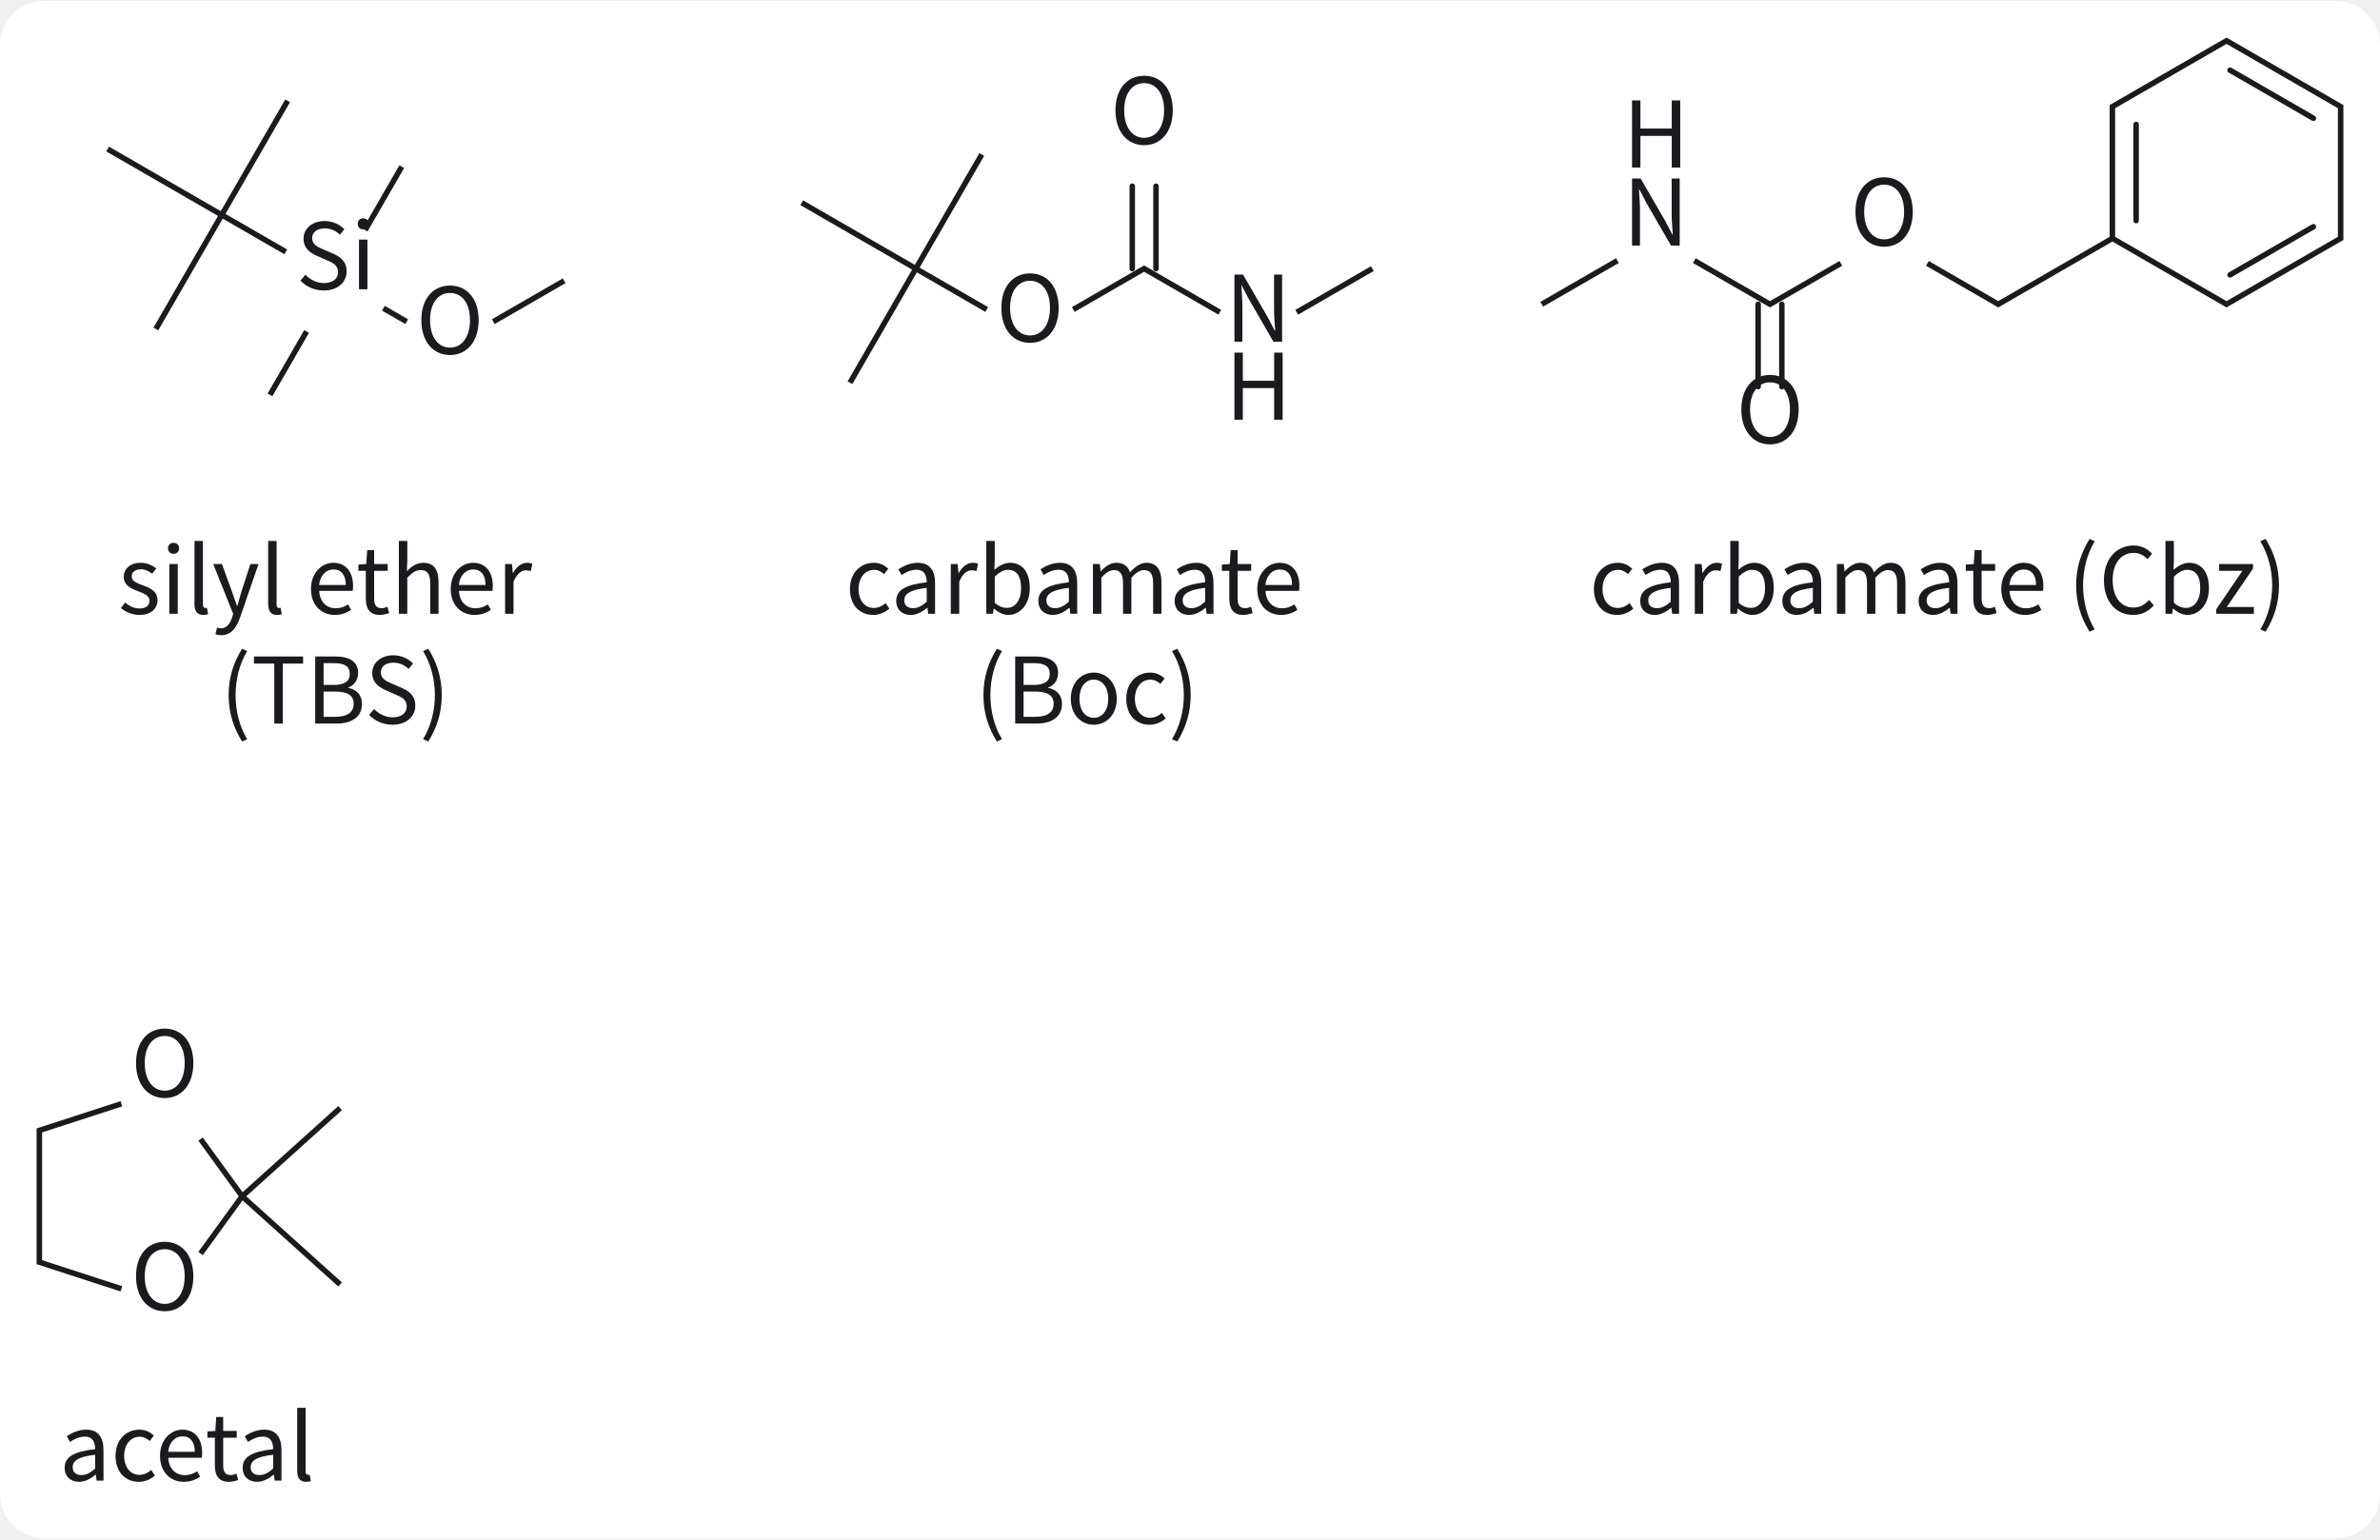
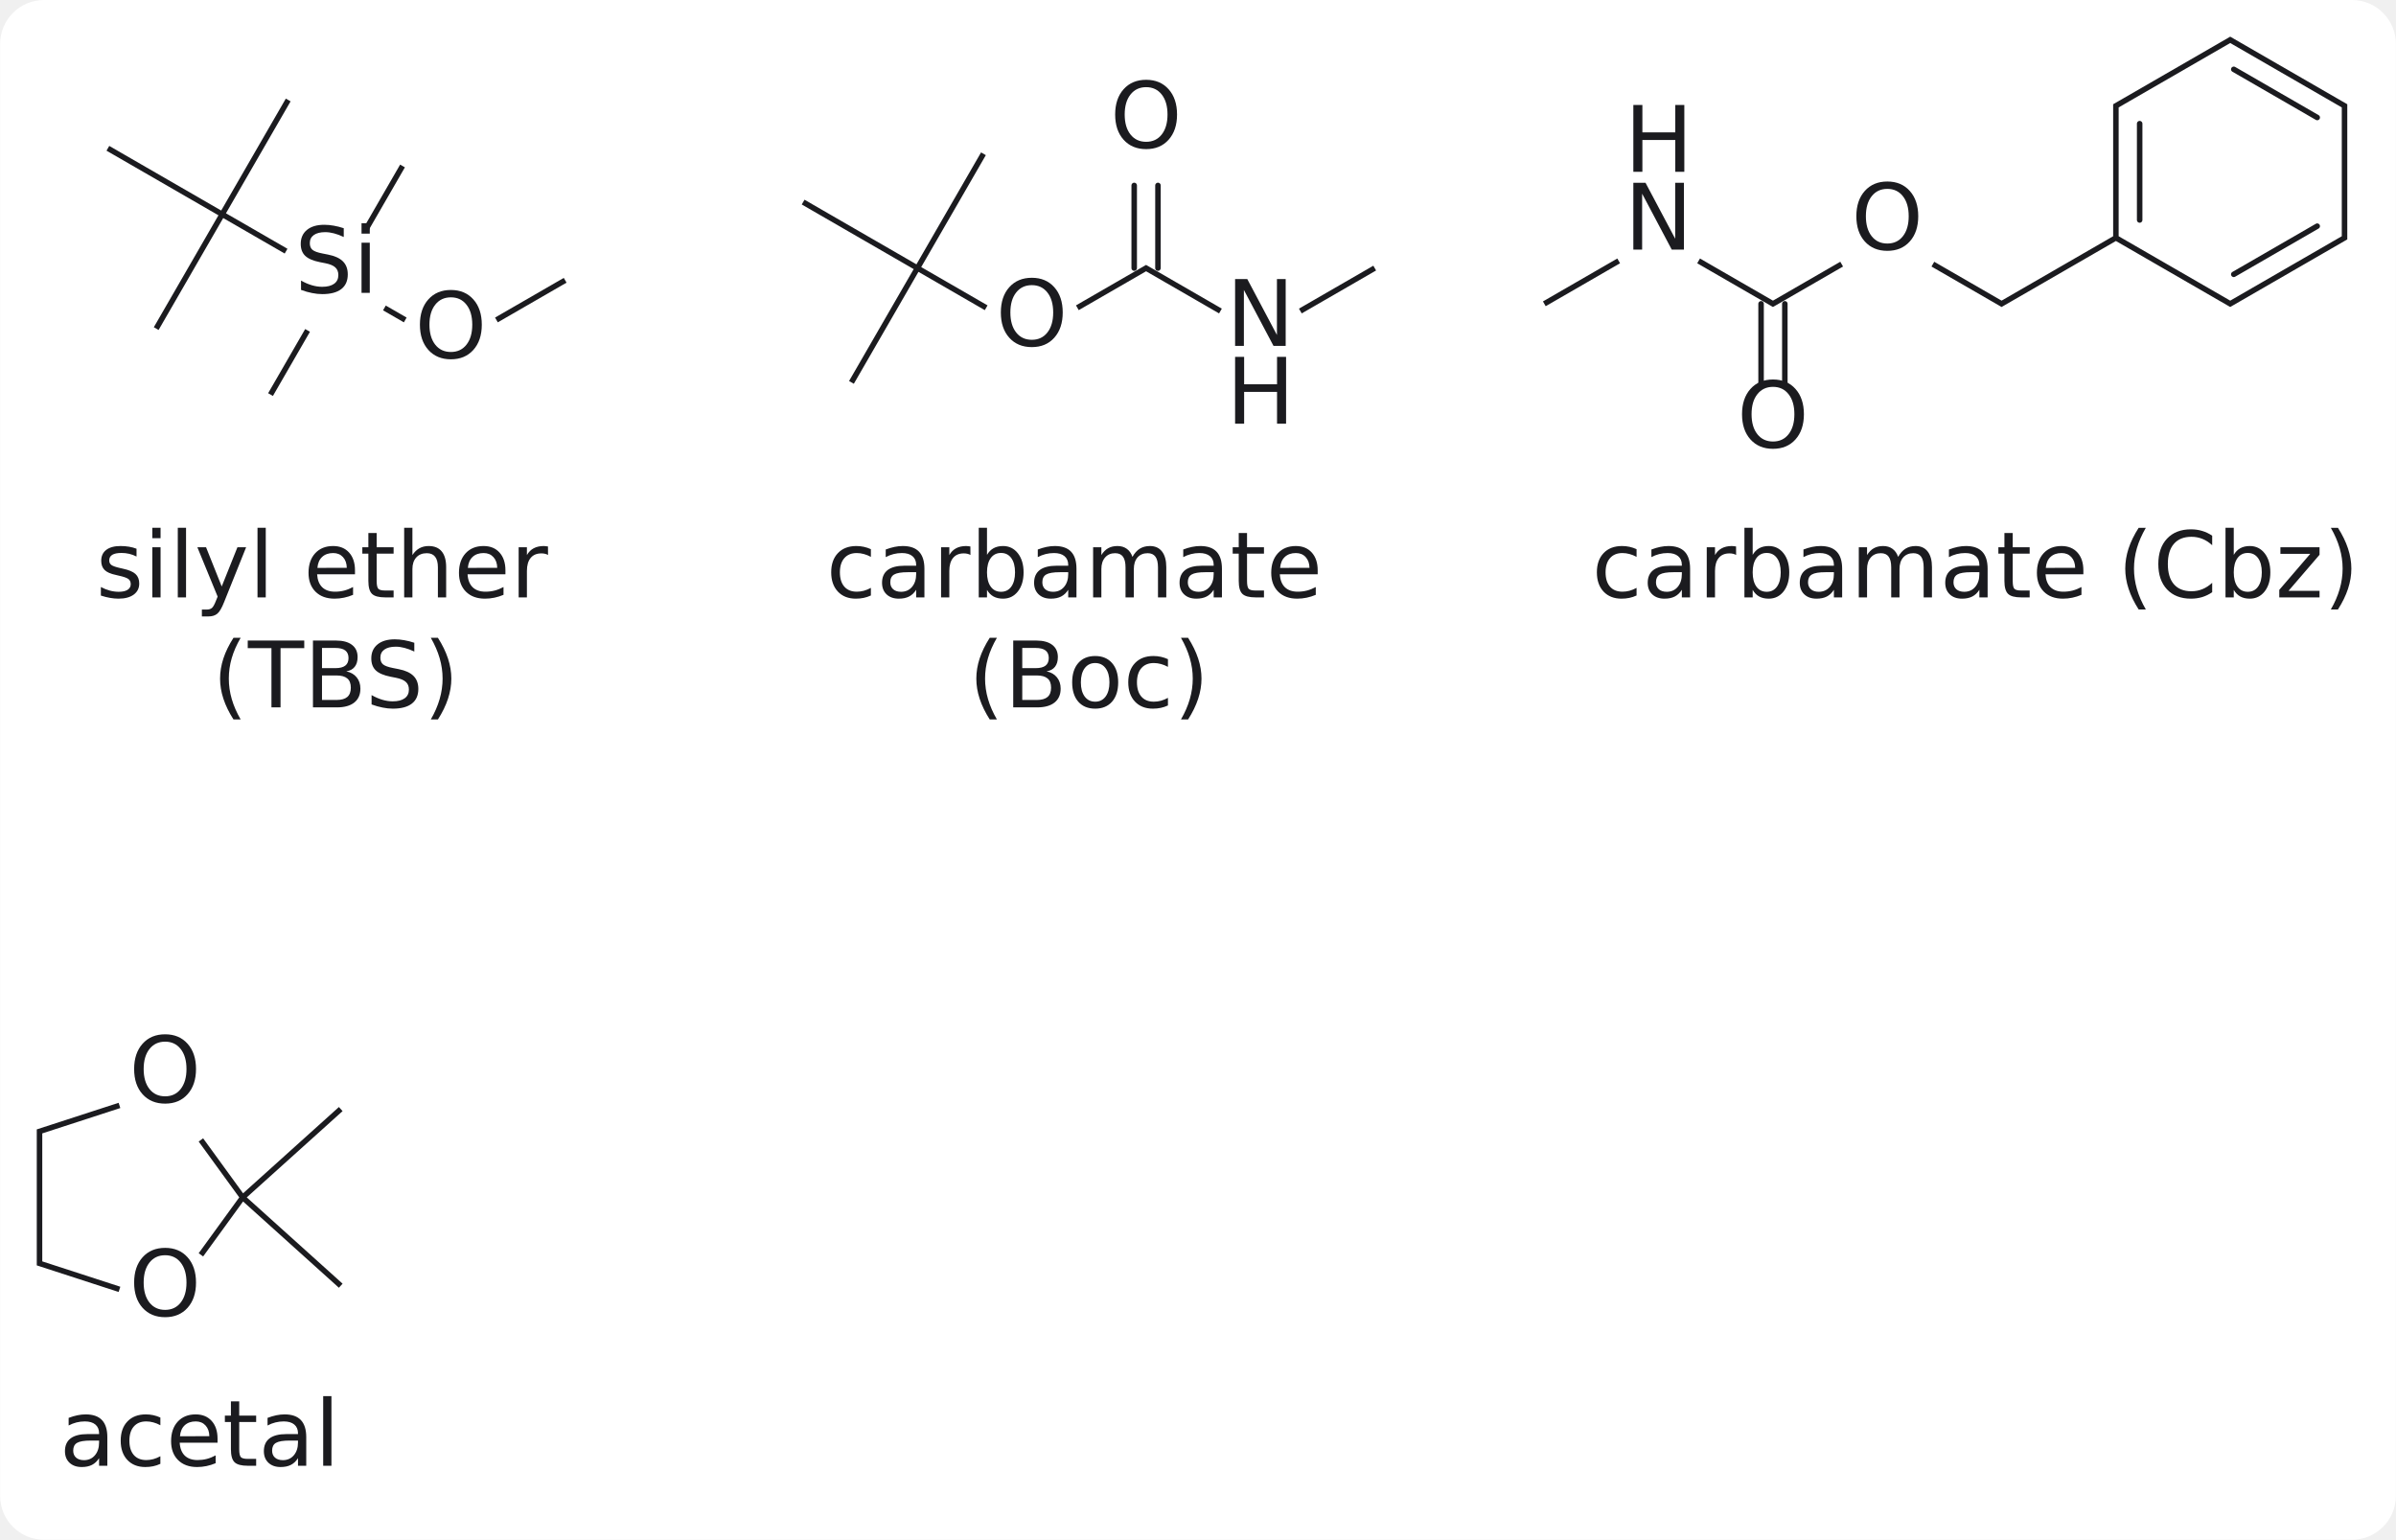
- <svg xmlns="http://www.w3.org/2000/svg" viewBox="-12.542 -12.677 758.495 489.974" width="470" height="304">
+ <svg xmlns="http://www.w3.org/2000/svg" viewBox="-12.542 -12.677 762.296 489.974" width="473" height="304">
  <style>.c-ink.fill{fill:#1b1b1f}.c-ink.stroke{stroke:#1b1b1f}.c-arrow.fill{fill:#c2410c}.c-arrow.stroke{stroke:#c2410c}.c-nu.fill{fill:#1d4ed8}.c-nu.stroke{stroke:#1d4ed8}.c-el.fill{fill:#b91c1c}.c-el.stroke{stroke:#b91c1c}.c-good.fill{fill:#15803d}.c-good.stroke{stroke:#15803d}.c-muted.fill{fill:#6b7280}.c-muted.stroke{stroke:#6b7280}.card{fill:#ffffff}@media (prefers-color-scheme: dark){.c-ink.fill{fill:#e6e6ea}.c-ink.stroke{stroke:#e6e6ea}.c-arrow.fill{fill:#ff9f5a}.c-arrow.stroke{stroke:#ff9f5a}.c-nu.fill{fill:#8ab4ff}.c-nu.stroke{stroke:#8ab4ff}.c-el.fill{fill:#ff8a8a}.c-el.stroke{stroke:#ff8a8a}.c-good.fill{fill:#6ee7a0}.c-good.stroke{stroke:#6ee7a0}.c-muted.fill{fill:#9ca3af}.c-muted.stroke{stroke:#9ca3af}.card{fill:#1e1e1e}}</style>
-   <rect class="card" x="-12.542" y="-12.677" width="758.495" height="489.974" rx="14" />
-   <line class="c-ink stroke" x1="348.307" y1="72.632" x2="348.307" y2="46.368" stroke-width="1.75" stroke-linecap="round" />
-   <line class="c-ink stroke" x1="355.867" y1="72.632" x2="355.867" y2="46.368" stroke-width="1.75" stroke-linecap="round" />
-   <line class="c-ink stroke" x1="555.326" y1="84" x2="555.326" y2="110.265" stroke-width="1.75" stroke-linecap="round" />
-   <line class="c-ink stroke" x1="547.766" y1="84" x2="547.766" y2="110.265" stroke-width="1.75" stroke-linecap="round" />
+   <rect class="card" x="-12.542" y="-12.677" width="762.296" height="489.974" rx="14" />
+   <line class="c-ink stroke" x1="348.307" y1="72.632" x2="348.307" y2="46.329" stroke-width="1.75" stroke-linecap="round" />
+   <line class="c-ink stroke" x1="355.867" y1="72.632" x2="355.867" y2="46.329" stroke-width="1.75" stroke-linecap="round" />
+   <line class="c-ink stroke" x1="555.326" y1="84" x2="555.326" y2="110.303" stroke-width="1.75" stroke-linecap="round" />
+   <line class="c-ink stroke" x1="547.766" y1="84" x2="547.766" y2="110.303" stroke-width="1.75" stroke-linecap="round" />
  <line class="c-ink stroke" x1="668.225" y1="57.33" x2="668.225" y2="26.67" stroke-width="1.75" stroke-linecap="round" />
  <line class="c-ink stroke" x1="698.169" y1="9.382" x2="724.721" y2="24.712" stroke-width="1.75" stroke-linecap="round" />
  <line class="c-ink stroke" x1="724.721" y1="59.288" x2="698.169" y2="74.618" stroke-width="1.75" stroke-linecap="round" />
-   <path class="c-ink fill stroke" d="M166.809 75.754 L144.231 88.789 L145.106 90.304 L167.684 77.269 Z M117.515 88.789 L110.09 84.502 L109.215 86.017 L116.64 90.304 Z M84.413 92.232 L72.742 112.447 L74.258 113.322 L85.929 93.107 Z M104.587 60.791 L116.258 40.576 L114.742 39.701 L103.071 59.916 Z M78.969 66.534 L59.322 55.191 L58.127 55.511 L58.447 56.707 L78.094 68.05 Z M59.322 55.191 L79.885 19.576 L78.369 18.701 L57.807 54.316 L58.127 55.511 Z M56.932 55.832 L36.369 91.447 L37.885 92.322 L58.447 56.707 L58.127 55.511 Z M57.807 54.316 L22.191 33.754 L21.316 35.269 L56.932 55.832 L58.127 55.511 Z M424.395 71.875 L400.287 85.794 L401.162 87.309 L425.27 73.39 Z M376.632 85.794 L352.087 71.622 L352.087 73.643 L375.757 87.309 Z M352.087 71.622 L329.072 84.909 L329.947 86.425 L352.087 73.643 Z M302.355 84.909 L280.536 72.312 L279.34 72.632 L279.661 73.828 L301.48 86.425 Z M278.145 72.953 L257.583 108.568 L259.098 109.443 L279.661 73.828 L279.34 72.632 Z M280.536 72.312 L301.098 36.697 L299.583 35.822 L279.02 71.437 L279.34 72.632 Z M279.02 71.437 L243.405 50.875 L242.53 52.39 L278.145 72.953 L279.34 72.632 Z M479.237 84.758 L503.346 70.839 L502.471 69.323 L478.362 83.242 Z M527 70.839 L551.546 85.01 L551.546 82.99 L527.875 69.323 Z M551.546 85.01 L574.561 71.723 L573.686 70.207 L551.546 82.99 Z M601.278 71.723 L624.292 85.01 L624.292 82.99 L602.153 70.207 Z M624.292 85.01 L660.665 64.01 L660.665 63 L659.79 62.495 L624.292 82.99 Z M661.54 62.495 L661.54 21.505 L659.79 20.495 L659.79 62.495 L660.665 63 Z M661.54 21.505 L697.038 1.01 L697.038 -1.01 L659.79 20.495 Z M697.038 1.01 L732.536 21.505 L734.286 20.495 L697.038 -1.01 Z M732.536 21.505 L732.536 62.495 L734.286 63.505 L734.286 20.495 Z M732.536 62.495 L697.038 82.99 L697.038 85.01 L734.286 63.505 Z M697.038 82.99 L661.54 62.495 L660.665 63 L660.665 64.01 L697.038 85.01 Z M95.258 339.592 L64.768 367.045 L64.631 368.345 L65.939 368.345 L96.429 340.892 Z M64.768 369.646 L95.258 397.099 L96.429 395.799 L65.939 368.345 L64.631 368.345 Z M64.768 367.045 L52.085 349.588 L50.669 350.616 L63.55 368.345 L64.631 368.345 Z M25.878 338.017 L-0.875 346.71 L0.875 347.981 L26.419 339.681 Z M-0.875 346.71 L-0.875 389.981 L0.875 388.71 L0.875 347.981 Z M-0.875 389.981 L25.878 398.674 L26.419 397.009 L0.875 388.71 Z M52.085 387.103 L64.768 369.646 L64.631 368.345 L63.55 368.345 L50.669 386.074 Z " stroke-width="0" stroke-linecap="round" stroke-linejoin="round" />
-   <text class="c-ink fill" xml:space="preserve" x="120.052" y="74.368" font-family="Noto Sans CJK JP" font-size="29.167" font-weight="normal" font-style="normal" text-decoration="none" dominant-baseline="text-before-edge">O</text>
-   <text class="c-ink fill" xml:space="preserve" x="81.798" y="53.791" font-family="Noto Sans CJK JP" font-size="29.167" font-weight="normal" font-style="normal" text-decoration="none" dominant-baseline="text-before-edge">Si</text>
-   <text class="c-ink fill" xml:space="preserve" x="377.916" y="70.489" font-family="Noto Sans CJK JP" font-size="29.167" font-weight="normal" font-style="normal" text-decoration="none" dominant-baseline="text-before-edge">N</text>
-   <text class="c-ink fill" xml:space="preserve" x="377.916" y="95.368" font-family="Noto Sans CJK JP" font-size="29.167" font-weight="normal" font-style="normal" text-decoration="none" dominant-baseline="text-before-edge">H</text>
-   <text class="c-ink fill" xml:space="preserve" x="341.266" y="7.489" font-family="Noto Sans CJK JP" font-size="29.167" font-weight="normal" font-style="normal" text-decoration="none" dominant-baseline="text-before-edge">O</text>
-   <text class="c-ink fill" xml:space="preserve" x="304.893" y="70.489" font-family="Noto Sans CJK JP" font-size="29.167" font-weight="normal" font-style="normal" text-decoration="none" dominant-baseline="text-before-edge">O</text>
-   <text class="c-ink fill" xml:space="preserve" x="504.629" y="39.856" font-family="Noto Sans CJK JP" font-size="29.167" font-weight="normal" font-style="normal" text-decoration="none" dominant-baseline="text-before-edge">N</text>
-   <text class="c-ink fill" xml:space="preserve" x="504.629" y="14.977" font-family="Noto Sans CJK JP" font-size="29.167" font-weight="normal" font-style="normal" text-decoration="none" dominant-baseline="text-before-edge">H</text>
-   <text class="c-ink fill" xml:space="preserve" x="540.725" y="102.856" font-family="Noto Sans CJK JP" font-size="29.167" font-weight="normal" font-style="normal" text-decoration="none" dominant-baseline="text-before-edge">O</text>
-   <text class="c-ink fill" xml:space="preserve" x="577.098" y="39.856" font-family="Noto Sans CJK JP" font-size="29.167" font-weight="normal" font-style="normal" text-decoration="none" dominant-baseline="text-before-edge">O</text>
-   <text class="c-ink fill" xml:space="preserve" x="29.124" y="311.223" font-family="Noto Sans CJK JP" font-size="29.167" font-weight="normal" font-style="normal" text-decoration="none" dominant-baseline="text-before-edge">O</text>
-   <text class="c-ink fill" xml:space="preserve" x="29.124" y="379.18" font-family="Noto Sans CJK JP" font-size="29.167" font-weight="normal" font-style="normal" text-decoration="none" dominant-baseline="text-before-edge">O</text>
-   <text class="c-ink fill" xml:space="preserve" x="25.083" y="157.223" font-family="Noto Sans CJK JP" font-size="29.167" font-weight="normal" font-style="normal" text-decoration="none" dominant-baseline="text-before-edge">silyl ether </text>
-   <text class="c-ink fill" xml:space="preserve" x="57.633" y="192.223" font-family="Noto Sans CJK JP" font-size="29.167" font-weight="normal" font-style="normal" text-decoration="none" dominant-baseline="text-before-edge">(TBS)</text>
-   <text class="c-ink fill" xml:space="preserve" x="256.812" y="157.223" font-family="Noto Sans CJK JP" font-size="29.167" font-weight="normal" font-style="normal" text-decoration="none" dominant-baseline="text-before-edge">carbamate </text>
-   <text class="c-ink fill" xml:space="preserve" x="298.185" y="192.223" font-family="Noto Sans CJK JP" font-size="29.167" font-weight="normal" font-style="normal" text-decoration="none" dominant-baseline="text-before-edge">(Boc)</text>
-   <text class="c-ink fill" xml:space="preserve" x="493.916" y="157.223" font-family="Noto Sans CJK JP" font-size="29.167" font-weight="normal" font-style="normal" text-decoration="none" dominant-baseline="text-before-edge">carbamate (Cbz)</text>
-   <text class="c-ink fill" xml:space="preserve" x="6.345" y="433.547" font-family="Noto Sans CJK JP" font-size="29.167" font-weight="normal" font-style="normal" text-decoration="none" dominant-baseline="text-before-edge">acetal</text>
+   <path class="c-ink fill stroke" d="M166.809 75.754 L144.943 88.378 L145.818 89.893 L167.684 77.269 Z M116.803 88.378 L110.178 84.553 L109.303 86.069 L115.928 89.893 Z M84.532 92.027 L72.742 112.447 L74.258 113.322 L86.047 92.902 Z M104.468 60.996 L116.258 40.576 L114.742 39.701 L102.953 60.121 Z M78.885 66.486 L59.322 55.191 L58.127 55.511 L58.447 56.707 L78.01 68.001 Z M59.322 55.191 L79.885 19.576 L78.369 18.701 L57.807 54.316 L58.127 55.511 Z M56.932 55.832 L36.369 91.447 L37.885 92.322 L58.447 56.707 L58.127 55.511 Z M57.807 54.316 L22.191 33.754 L21.316 35.269 L56.932 55.832 L58.127 55.511 Z M424.395 71.875 L400.735 85.535 L401.61 87.05 L425.27 73.39 Z M376.184 85.535 L352.087 71.622 L352.087 73.643 L375.309 87.05 Z M352.087 71.622 L329.784 84.499 L330.659 86.014 L352.087 73.643 Z M301.643 84.499 L280.536 72.312 L279.34 72.632 L279.661 73.828 L300.768 86.014 Z M278.145 72.953 L257.583 108.568 L259.098 109.443 L279.661 73.828 L279.34 72.632 Z M280.536 72.312 L301.098 36.697 L299.583 35.822 L279.02 71.437 L279.34 72.632 Z M279.02 71.437 L243.405 50.875 L242.53 52.39 L278.145 72.953 L279.34 72.632 Z M479.237 84.758 L502.897 71.098 L502.022 69.582 L478.362 83.242 Z M527.449 71.098 L551.546 85.01 L551.546 82.99 L528.324 69.582 Z M551.546 85.01 L573.849 72.134 L572.974 70.618 L551.546 82.99 Z M601.989 72.134 L624.292 85.01 L624.292 82.99 L602.864 70.618 Z M624.292 85.01 L660.665 64.01 L660.665 63 L659.79 62.495 L624.292 82.99 Z M661.54 62.495 L661.54 21.505 L659.79 20.495 L659.79 62.495 L660.665 63 Z M661.54 21.505 L697.038 1.01 L697.038 -1.01 L659.79 20.495 Z M697.038 1.01 L732.536 21.505 L734.286 20.495 L697.038 -1.01 Z M732.536 21.505 L732.536 62.495 L734.286 63.505 L734.286 20.495 Z M732.536 62.495 L697.038 82.99 L697.038 85.01 L734.286 63.505 Z M697.038 82.99 L661.54 62.495 L660.665 63 L660.665 64.01 L697.038 85.01 Z M95.258 339.592 L64.768 367.045 L64.631 368.345 L65.939 368.345 L96.429 340.892 Z M64.768 369.646 L95.258 397.099 L96.429 395.799 L65.939 368.345 L64.631 368.345 Z M64.768 367.045 L52.057 349.549 L50.641 350.578 L63.55 368.345 L64.631 368.345 Z M25.166 338.248 L-0.875 346.71 L0.875 347.981 L25.707 339.913 Z M-0.875 346.71 L-0.875 389.981 L0.875 388.71 L0.875 347.981 Z M-0.875 389.981 L25.166 398.442 L25.707 396.778 L0.875 388.71 Z M52.057 387.142 L64.768 369.646 L64.631 368.345 L63.55 368.345 L50.641 386.113 Z " stroke-width="0" stroke-linecap="round" stroke-linejoin="round" />
+   <text class="c-ink fill" xml:space="preserve" x="119.394" y="81.055" font-family="DejaVu Sans, Noto Sans CJK KR, Noto Sans CJK JP, sans-serif" font-size="29.167" font-weight="normal" font-style="normal" text-decoration="none" dominant-baseline="text-before-edge">O</text>
+   <text class="c-ink fill" xml:space="preserve" x="81.191" y="60.312" font-family="DejaVu Sans, Noto Sans CJK KR, Noto Sans CJK JP, sans-serif" font-size="29.167" font-weight="normal" font-style="normal" text-decoration="none" dominant-baseline="text-before-edge">Si</text>
+   <text class="c-ink fill" xml:space="preserve" x="377.551" y="77.19" font-family="DejaVu Sans, Noto Sans CJK KR, Noto Sans CJK JP, sans-serif" font-size="29.167" font-weight="normal" font-style="normal" text-decoration="none" dominant-baseline="text-before-edge">N</text>
+   <text class="c-ink fill" xml:space="preserve" x="377.551" y="101.953" font-family="DejaVu Sans, Noto Sans CJK KR, Noto Sans CJK JP, sans-serif" font-size="29.167" font-weight="normal" font-style="normal" text-decoration="none" dominant-baseline="text-before-edge">H</text>
+   <text class="c-ink fill" xml:space="preserve" x="340.608" y="14.176" font-family="DejaVu Sans, Noto Sans CJK KR, Noto Sans CJK JP, sans-serif" font-size="29.167" font-weight="normal" font-style="normal" text-decoration="none" dominant-baseline="text-before-edge">O</text>
+   <text class="c-ink fill" xml:space="preserve" x="304.235" y="77.176" font-family="DejaVu Sans, Noto Sans CJK KR, Noto Sans CJK JP, sans-serif" font-size="29.167" font-weight="normal" font-style="normal" text-decoration="none" dominant-baseline="text-before-edge">O</text>
+   <text class="c-ink fill" xml:space="preserve" x="504.264" y="46.558" font-family="DejaVu Sans, Noto Sans CJK KR, Noto Sans CJK JP, sans-serif" font-size="29.167" font-weight="normal" font-style="normal" text-decoration="none" dominant-baseline="text-before-edge">N</text>
+   <text class="c-ink fill" xml:space="preserve" x="504.264" y="21.796" font-family="DejaVu Sans, Noto Sans CJK KR, Noto Sans CJK JP, sans-serif" font-size="29.167" font-weight="normal" font-style="normal" text-decoration="none" dominant-baseline="text-before-edge">H</text>
+   <text class="c-ink fill" xml:space="preserve" x="540.067" y="109.544" font-family="DejaVu Sans, Noto Sans CJK KR, Noto Sans CJK JP, sans-serif" font-size="29.167" font-weight="normal" font-style="normal" text-decoration="none" dominant-baseline="text-before-edge">O</text>
+   <text class="c-ink fill" xml:space="preserve" x="576.441" y="46.544" font-family="DejaVu Sans, Noto Sans CJK KR, Noto Sans CJK JP, sans-serif" font-size="29.167" font-weight="normal" font-style="normal" text-decoration="none" dominant-baseline="text-before-edge">O</text>
+   <text class="c-ink fill" xml:space="preserve" x="28.466" y="317.911" font-family="DejaVu Sans, Noto Sans CJK KR, Noto Sans CJK JP, sans-serif" font-size="29.167" font-weight="normal" font-style="normal" text-decoration="none" dominant-baseline="text-before-edge">O</text>
+   <text class="c-ink fill" xml:space="preserve" x="28.466" y="385.868" font-family="DejaVu Sans, Noto Sans CJK KR, Noto Sans CJK JP, sans-serif" font-size="29.167" font-weight="normal" font-style="normal" text-decoration="none" dominant-baseline="text-before-edge">O</text>
+   <text class="c-ink fill" xml:space="preserve" x="17.945" y="157.223" font-family="DejaVu Sans, Noto Sans CJK KR, Noto Sans CJK JP, sans-serif" font-size="29.167" font-weight="normal" font-style="normal" text-decoration="none" dominant-baseline="text-before-edge">silyl ether </text>
+   <text class="c-ink fill" xml:space="preserve" x="54.951" y="192.223" font-family="DejaVu Sans, Noto Sans CJK KR, Noto Sans CJK JP, sans-serif" font-size="29.167" font-weight="normal" font-style="normal" text-decoration="none" dominant-baseline="text-before-edge">(TBS)</text>
+   <text class="c-ink fill" xml:space="preserve" x="250.288" y="157.223" font-family="DejaVu Sans, Noto Sans CJK KR, Noto Sans CJK JP, sans-serif" font-size="29.167" font-weight="normal" font-style="normal" text-decoration="none" dominant-baseline="text-before-edge">carbamate </text>
+   <text class="c-ink fill" xml:space="preserve" x="295.576" y="192.223" font-family="DejaVu Sans, Noto Sans CJK KR, Noto Sans CJK JP, sans-serif" font-size="29.167" font-weight="normal" font-style="normal" text-decoration="none" dominant-baseline="text-before-edge">(Boc)</text>
+   <text class="c-ink fill" xml:space="preserve" x="493.916" y="157.223" font-family="DejaVu Sans, Noto Sans CJK KR, Noto Sans CJK JP, sans-serif" font-size="29.167" font-weight="normal" font-style="normal" text-decoration="none" dominant-baseline="text-before-edge">carbamate (Cbz)</text>
+   <text class="c-ink fill" xml:space="preserve" x="6.345" y="433.547" font-family="DejaVu Sans, Noto Sans CJK KR, Noto Sans CJK JP, sans-serif" font-size="29.167" font-weight="normal" font-style="normal" text-decoration="none" dominant-baseline="text-before-edge">acetal</text>
</svg>
